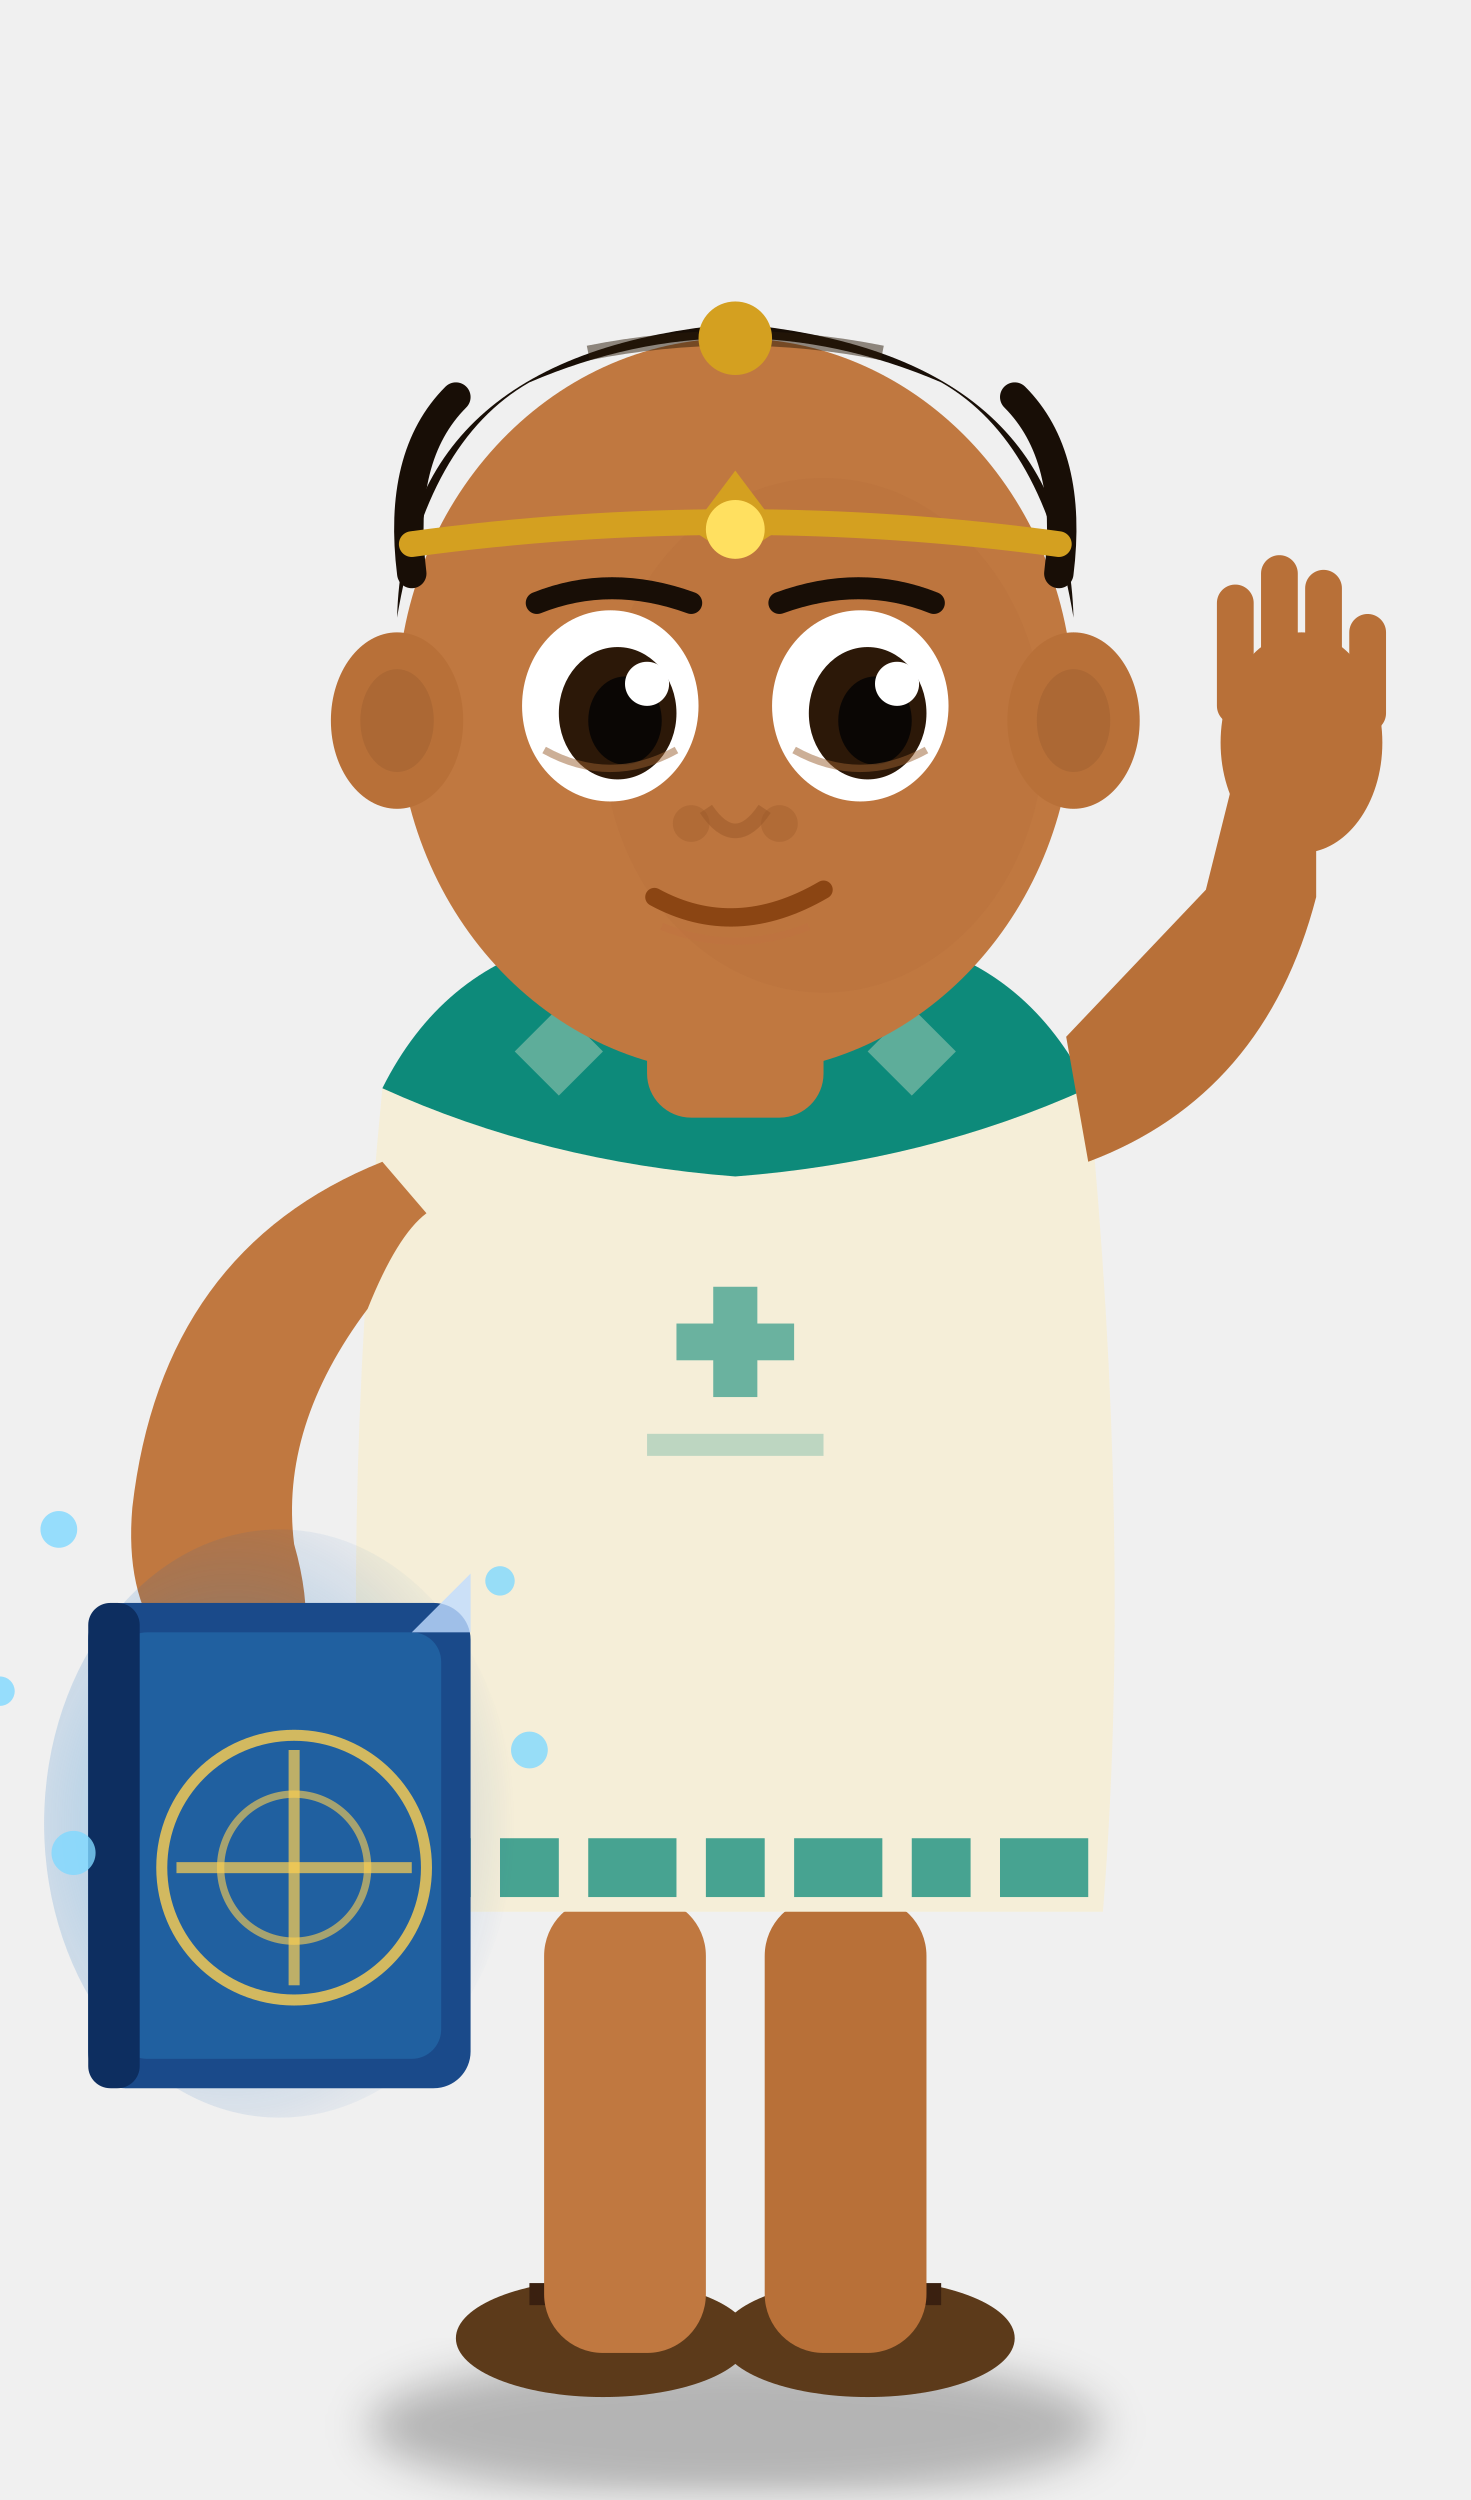
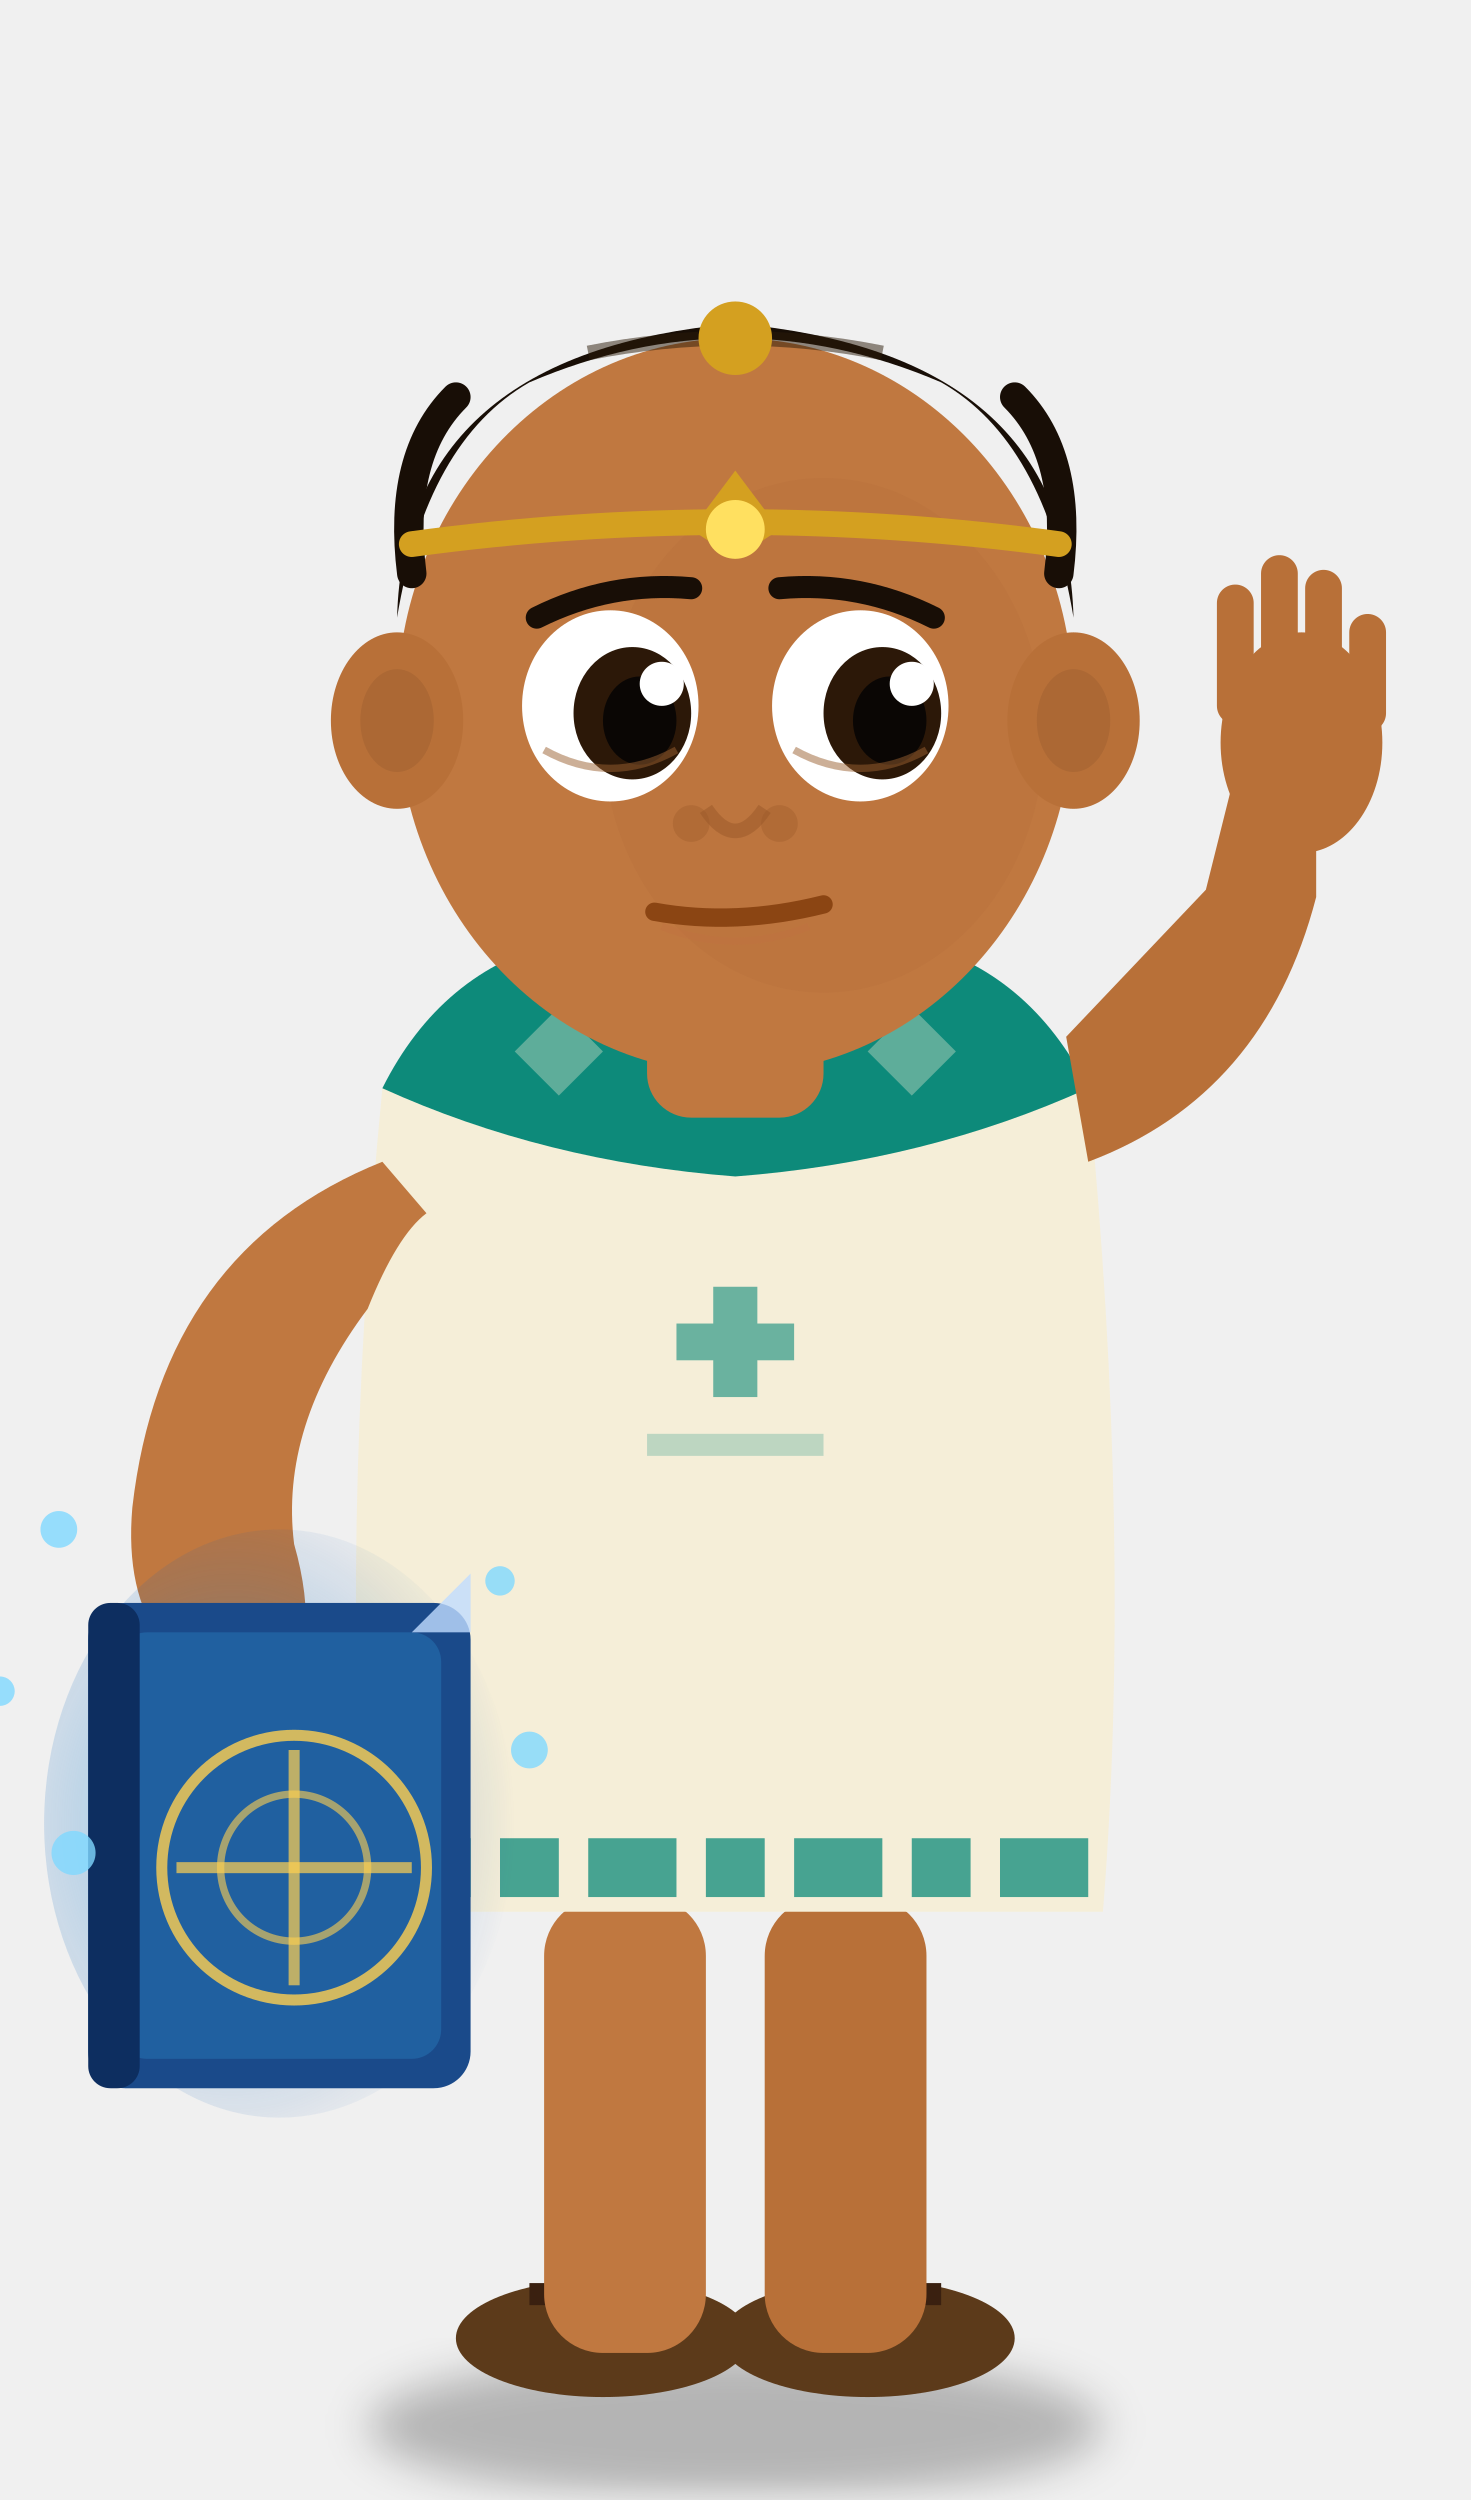
<svg xmlns="http://www.w3.org/2000/svg" viewBox="0 0 200 340">
  <defs>
    <radialGradient id="bookAura" cx="0.4" cy="0.5" r="0.6">
      <stop offset="0%" stop-color="#40C8FF" stop-opacity="0.5" />
      <stop offset="100%" stop-color="#0040A0" stop-opacity="0" />
    </radialGradient>
    <filter id="softshadow">
      <feGaussianBlur stdDeviation="3" />
    </filter>
  </defs>
  <ellipse cx="100" cy="330" rx="50" ry="10" fill="#000000" fill-opacity="0.25" filter="url(#softshadow)" />
  <ellipse cx="82" cy="318" rx="20" ry="8" fill="#5C3A1A" />
  <ellipse cx="118" cy="318" rx="20" ry="8" fill="#5C3A1A" />
  <line x1="72" y1="312" x2="92" y2="312" stroke="#3A2010" stroke-width="3" />
  <line x1="108" y1="312" x2="128" y2="312" stroke="#3A2010" stroke-width="3" />
  <rect x="74" y="258" width="22" height="62" rx="8" fill="#C07840" />
  <rect x="104" y="258" width="22" height="62" rx="8" fill="#B87038" />
  <path d="M 52 148 Q 46 210 50 260 L 150 260 Q 154 210 148 148 Z" fill="#F5EED8" />
  <g fill="#0D8A7A" opacity="0.75">
    <rect x="52" y="250" width="12" height="8" />
    <rect x="68" y="250" width="8" height="8" />
    <rect x="80" y="250" width="12" height="8" />
    <rect x="96" y="250" width="8" height="8" />
    <rect x="108" y="250" width="12" height="8" />
    <rect x="124" y="250" width="8" height="8" />
    <rect x="136" y="250" width="12" height="8" />
  </g>
  <g fill="#0D8A7A" opacity="0.6">
    <rect x="92" y="180" width="16" height="5" />
    <rect x="97" y="175" width="6" height="15" />
    <rect x="88" y="195" width="24" height="3" opacity="0.4" />
  </g>
  <path d="M 52 148 Q 60 132 76 128 Q 100 122 124 128 Q 140 132 148 148 Q 126 158 100 160 Q 74 158 52 148 Z" fill="#0D8A7A" />
  <polygon points="100,130 108,138 100,146 92,138" fill="#F5EED8" opacity="0.5" />
  <polygon points="76,137 82,143 76,149 70,143" fill="#F5EED8" opacity="0.35" />
  <polygon points="124,137 130,143 124,149 118,143" fill="#F5EED8" opacity="0.35" />
  <path d="M 52 158 Q 22 170 18 205 Q 16 228 38 232 Q 44 224 40 210 Q 38 194 50 178 Q 54 168 58 165 Z" fill="#C07840" />
  <path d="M148 158 Q172 149 179 122 L179 100 Q173 92 169 101 L164 121 L145 141 Z" fill="#B87038" />
  <ellipse cx="38" cy="248" rx="32" ry="40" fill="url(#bookAura)" />
  <rect x="12" y="218" width="52" height="66" rx="5" fill="#1A4A8A" />
  <rect x="16" y="222" width="44" height="58" rx="4" fill="#2060A0" />
  <rect x="12" y="218" width="7" height="66" rx="3" fill="#0D2E60" />
  <circle cx="40" cy="254" r="18" fill="none" stroke="#FFD050" stroke-width="1.5" opacity="0.8" />
  <circle cx="40" cy="254" r="10" fill="none" stroke="#FFD050" stroke-width="1" opacity="0.6" />
  <line x1="40" y1="238" x2="40" y2="270" stroke="#FFD050" stroke-width="1.5" opacity="0.7" />
  <line x1="24" y1="254" x2="56" y2="254" stroke="#FFD050" stroke-width="1.5" opacity="0.7" />
  <path d="M 56 222 L 64 214 L 64 222 Z" fill="#C0DCFF" opacity="0.8" />
  <g fill="#80D8FF" opacity="0.8">
    <circle cx="8" cy="208" r="2.5" />
    <circle cx="0" cy="230" r="2" />
    <circle cx="10" cy="252" r="3" />
    <circle cx="68" cy="215" r="2" />
    <circle cx="72" cy="238" r="2.5" />
  </g>
  <ellipse cx="177" cy="101" rx="11" ry="15" fill="#B87038" />
  <path d="M168 96 V82 M174 92 V78 M180 92 V80 M186 97 V86" stroke="#B87038" stroke-width="5" stroke-linecap="round" />
  <rect x="88" y="128" width="24" height="24" rx="6" fill="#C07840" />
  <ellipse cx="100" cy="96" rx="46" ry="50" fill="#C07840" />
  <ellipse cx="112" cy="100" rx="30" ry="35" fill="#B06838" opacity="0.2" />
  <path d="M 54 84 Q 55 48 100 44 Q 145 48 146 84 Q 142 60 128 52 Q 114 46 100 46 Q 86 46 72 52 Q 58 60 54 84 Z" fill="#180E06" />
  <path d="M 56 78 Q 54 62 62 54" stroke="#180E06" stroke-width="4" fill="none" stroke-linecap="round" />
  <path d="M 144 78 Q 146 62 138 54" stroke="#180E06" stroke-width="4" fill="none" stroke-linecap="round" />
  <path d="M 80 48 Q 100 44 120 48" stroke="#2A1A08" stroke-width="2" fill="none" opacity="0.5" />
  <circle cx="100" cy="46" r="5" fill="#D4A020" />
  <ellipse cx="54" cy="98" rx="9" ry="12" fill="#B87038" />
  <ellipse cx="146" cy="98" rx="9" ry="12" fill="#B87038" />
  <ellipse cx="54" cy="98" rx="5" ry="7" fill="#A06030" opacity="0.5" />
  <ellipse cx="146" cy="98" rx="5" ry="7" fill="#A06030" opacity="0.5" />
  <ellipse cx="83" cy="96" rx="12" ry="13" fill="white" />
  <ellipse cx="117" cy="96" rx="12" ry="13" fill="white" />
-   <ellipse cx="84" cy="97" rx="8" ry="9" fill="#2C1808" />
-   <ellipse cx="118" cy="97" rx="8" ry="9" fill="#2C1808" />
-   <ellipse cx="85" cy="98" rx="5" ry="6" fill="#0A0604" />
-   <ellipse cx="119" cy="98" rx="5" ry="6" fill="#0A0604" />
-   <circle cx="88" cy="93" r="3" fill="white" />
-   <circle cx="122" cy="93" r="3" fill="white" />
+   <ellipse cx="86" cy="97" rx="8" ry="9" fill="#2C1808" />
+   <ellipse cx="120" cy="97" rx="8" ry="9" fill="#2C1808" />
+   <ellipse cx="87" cy="98" rx="5" ry="6" fill="#0A0604" />
+   <ellipse cx="121" cy="98" rx="5" ry="6" fill="#0A0604" />
+   <circle cx="90" cy="93" r="3" fill="white" />
+   <circle cx="124" cy="93" r="3" fill="white" />
  <path d="M74 102 Q83 107 92 102" stroke="#9A6030" stroke-width="1" fill="none" opacity="0.5" />
  <path d="M108 102 Q117 107 126 102" stroke="#9A6030" stroke-width="1" fill="none" opacity="0.5" />
-   <path d="M 73 82 Q 83 78 94 82" stroke="#180E06" stroke-width="3" fill="none" stroke-linecap="round" />
-   <path d="M 106 82 Q 117 78 127 82" stroke="#180E06" stroke-width="3" fill="none" stroke-linecap="round" />
+   <path d="M 73 84 Q 83 79 94 80" stroke="#180E06" stroke-width="3" fill="none" stroke-linecap="round" />
+   <path d="M 106 80 Q 117 79 127 84" stroke="#180E06" stroke-width="3" fill="none" stroke-linecap="round" />
  <path d="M 96 110 Q 100 116 104 110" stroke="#9A5828" stroke-width="2" fill="none" opacity="0.5" />
  <circle cx="94" cy="112" r="2.5" fill="#9A5828" opacity="0.35" />
  <circle cx="106" cy="112" r="2.5" fill="#9A5828" opacity="0.35" />
-   <path d="M 89 122 Q 100 128 112 121" stroke="#8B4513" stroke-width="2.5" fill="none" stroke-linecap="round" />
+   <path d="M 89 124 Q 100 126 112 123" stroke="#8B4513" stroke-width="2.5" fill="none" stroke-linecap="round" />
  <path d="M 90 126 Q 100 130 110 126" stroke="#C07040" stroke-width="1" fill="none" opacity="0.4" />
  <path d="M 56 74 Q 100 68 144 74" stroke="#D4A020" stroke-width="3.5" fill="none" stroke-linecap="round" />
  <polygon points="100,64 106,72 100,76 94,72" fill="#D4A020" />
  <circle cx="100" cy="72" r="4" fill="#FFE060" />
</svg>
